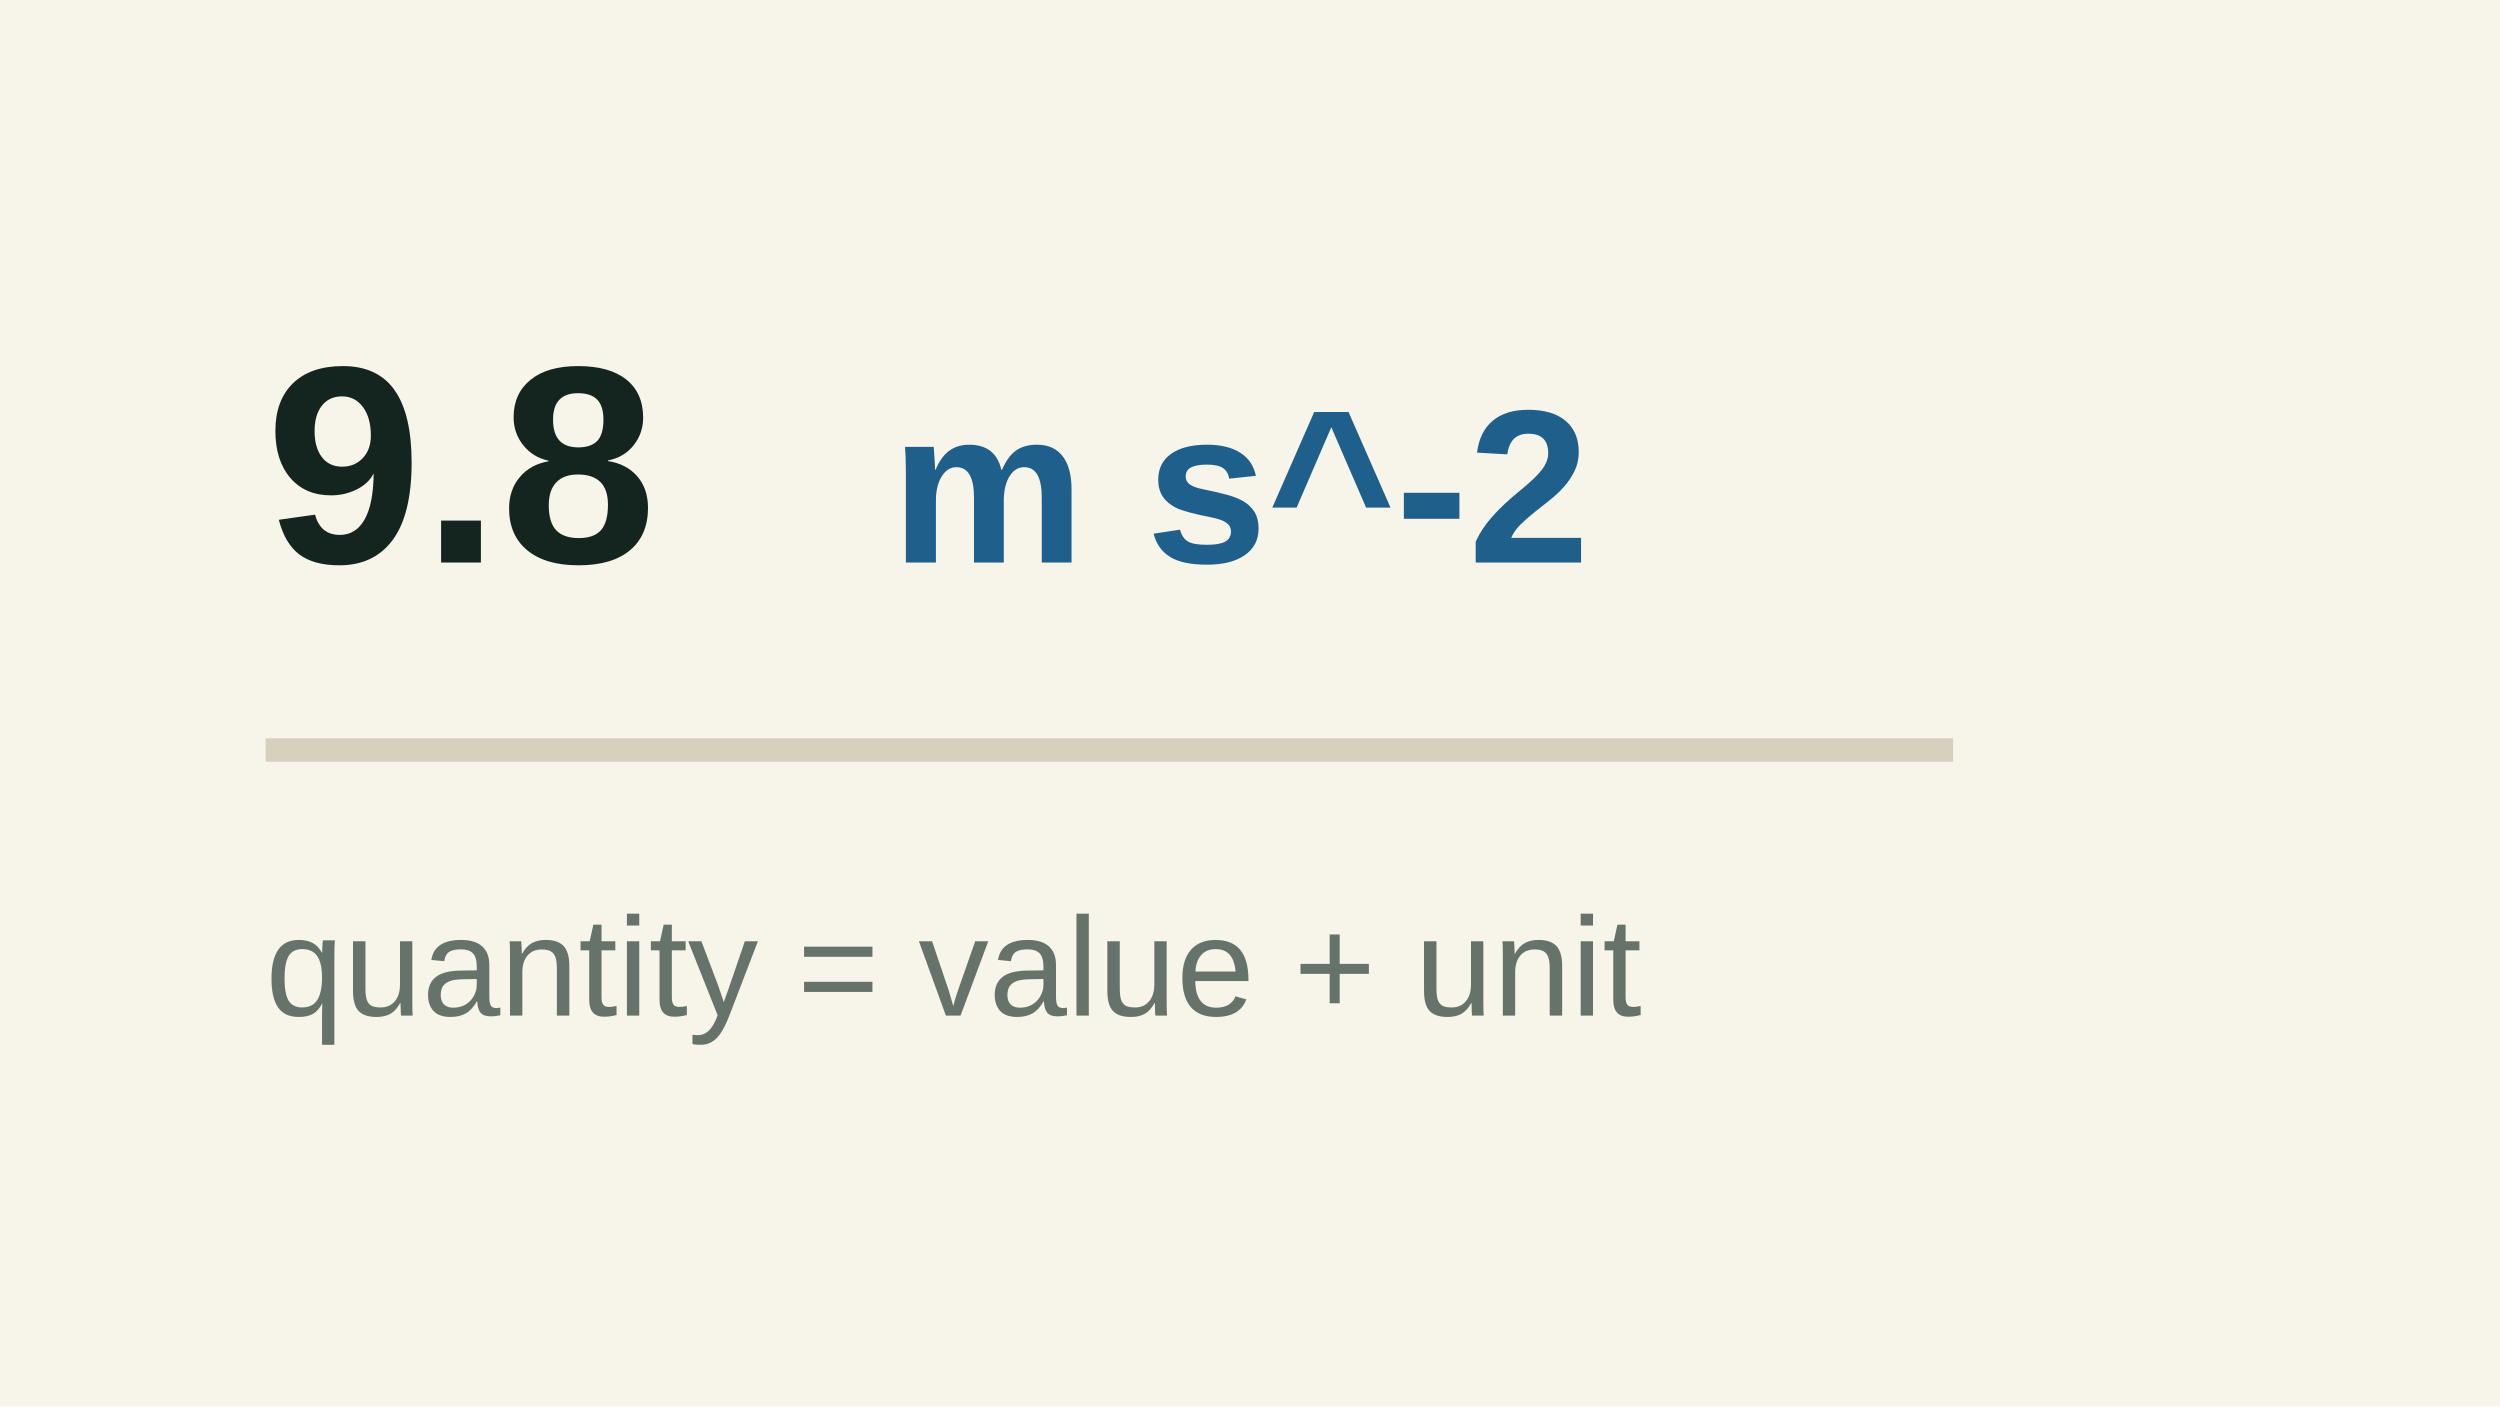
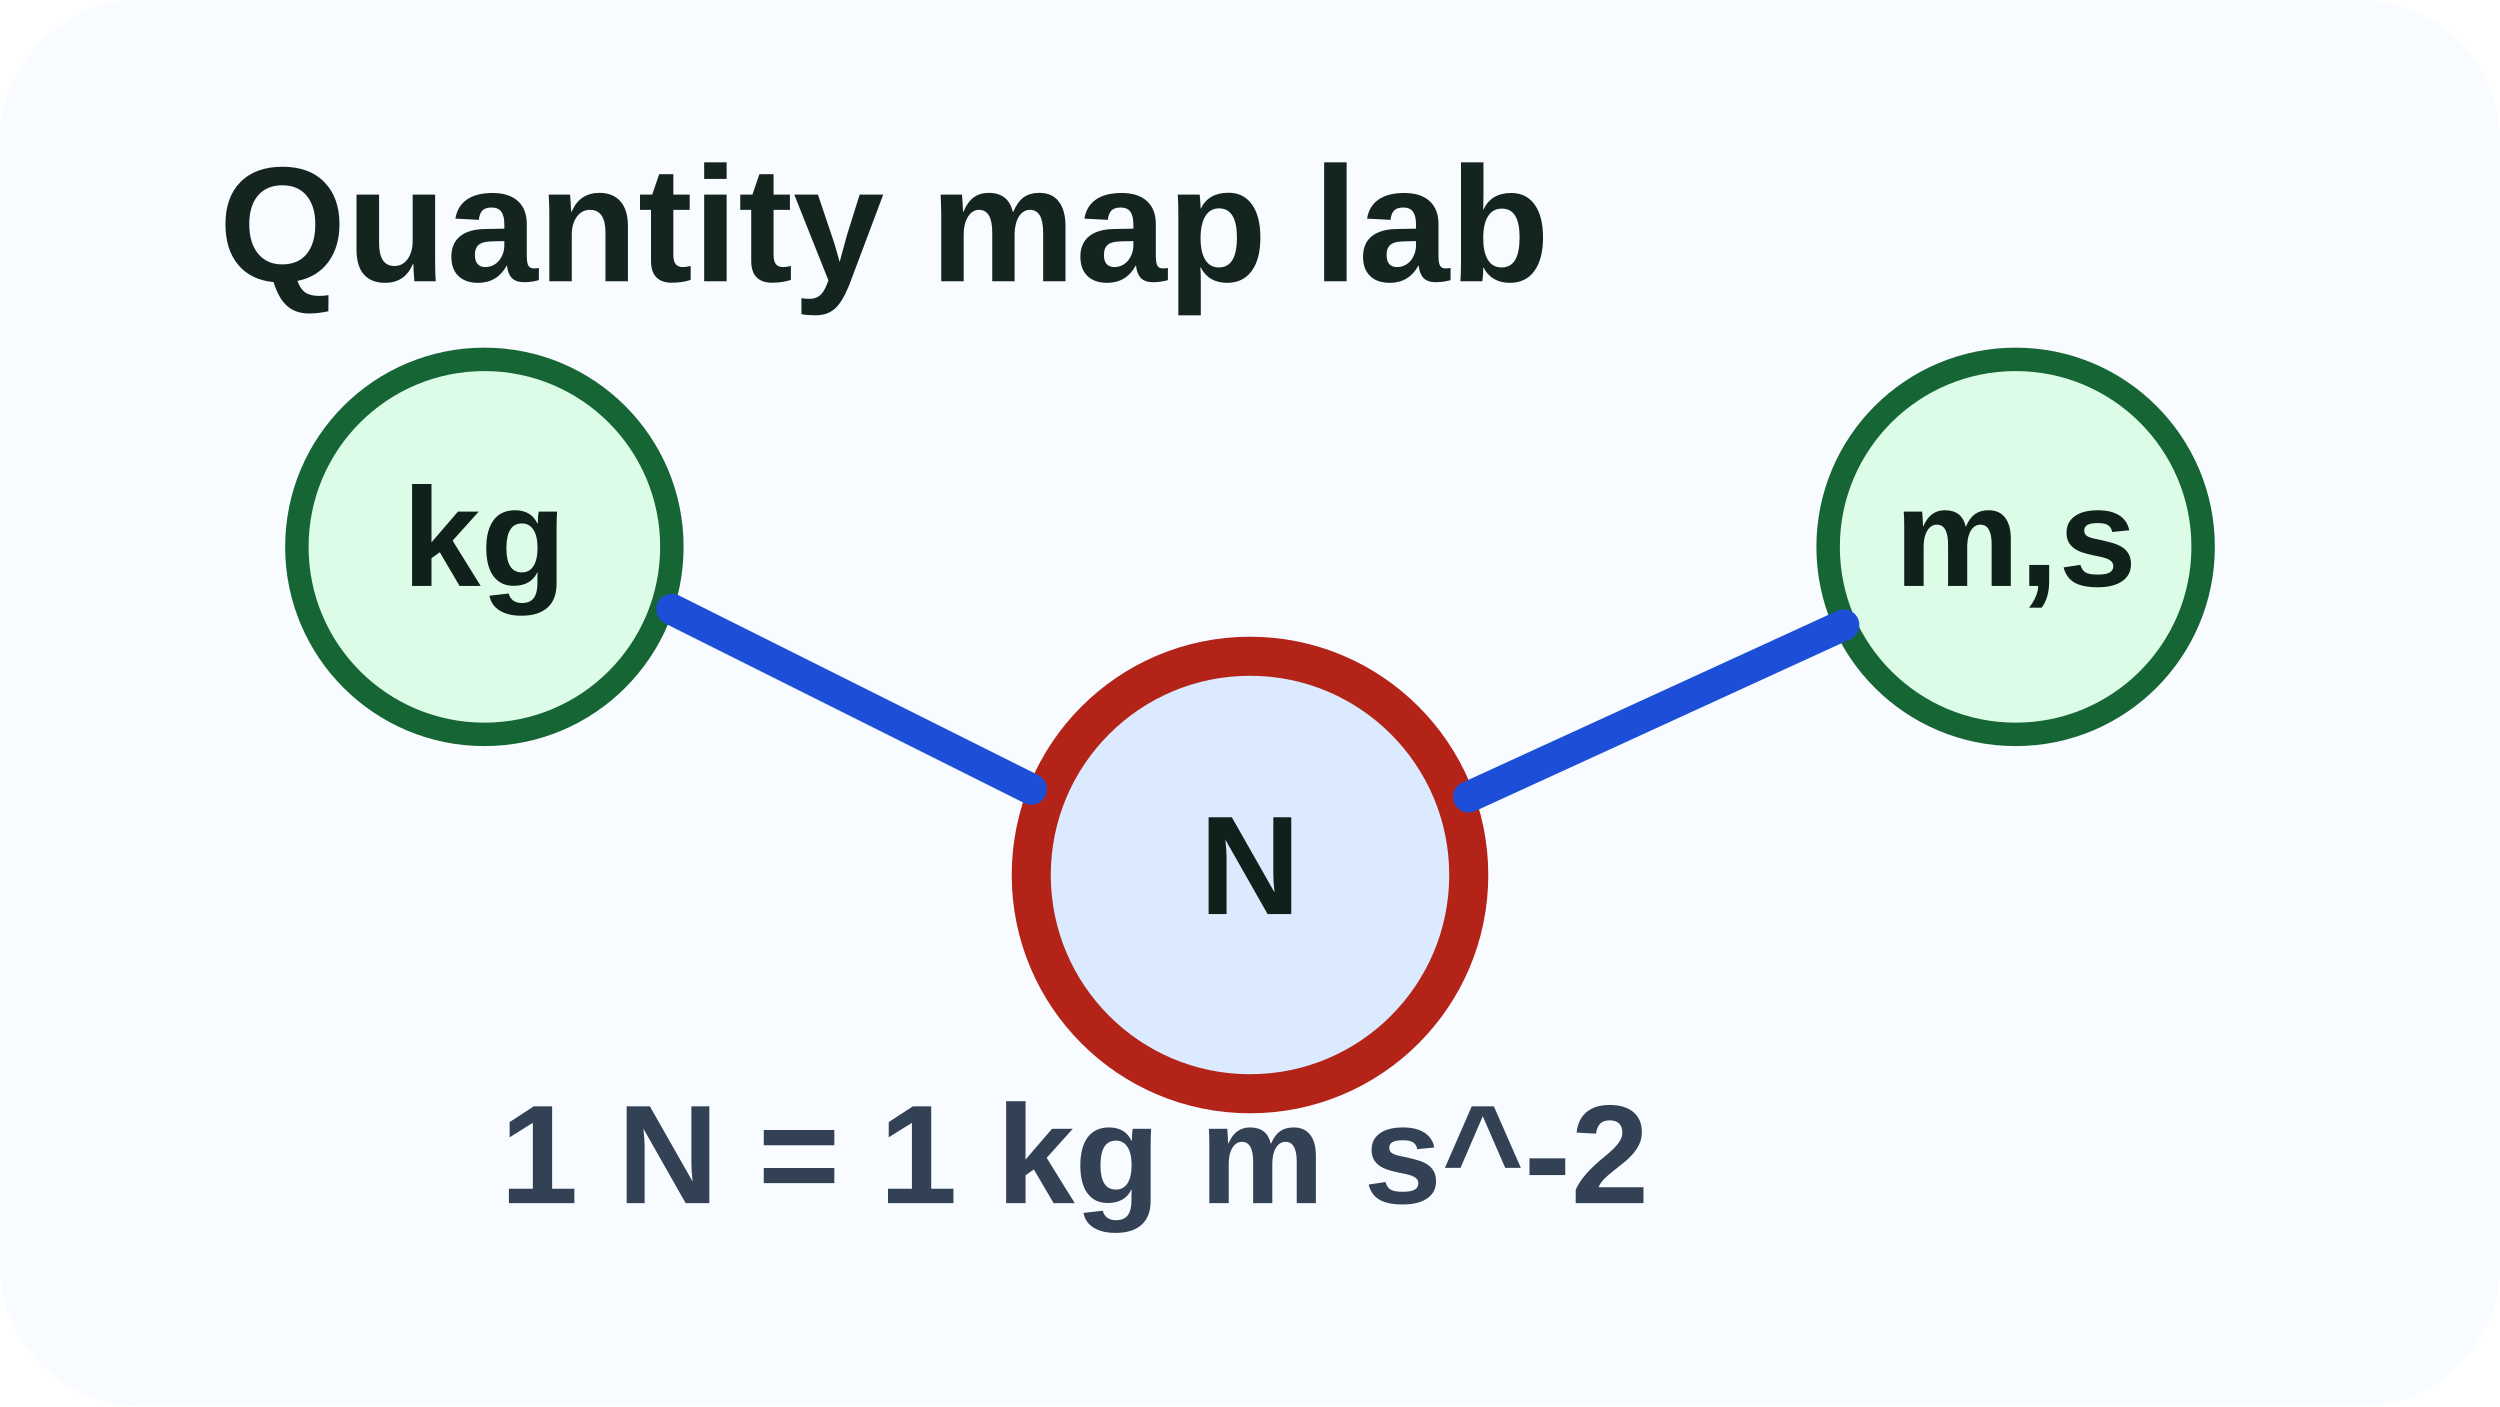
- <svg xmlns="http://www.w3.org/2000/svg" viewBox="0 0 320 180" role="img" aria-label="Units thumbnail">
-   <rect width="320" height="180" fill="#f7f4ea" />
-   <text x="34" y="72" fill="#13251e" font-family="Arial, sans-serif" font-size="36" font-weight="700">9.8</text>
-   <text x="114" y="72" fill="#1f5f8b" font-family="Arial, sans-serif" font-size="28" font-weight="700">m s^-2</text>
-   <line x1="34" x2="250" y1="96" y2="96" stroke="#d8d0bf" stroke-width="3" />
-   <text x="34" y="130" fill="#66736b" font-family="Arial, sans-serif" font-size="18">quantity = value + unit</text>
+ <svg xmlns="http://www.w3.org/2000/svg" viewBox="0 0 320 180" role="img" aria-label="Quantity dependency map thumbnail">
+   <rect width="320" height="180" rx="18" fill="#f8fbff" />
+   <circle cx="62" cy="70" r="24" fill="#dcfce7" stroke="#166534" stroke-width="3" />
+   <text x="62" y="75" text-anchor="middle" fill="#10201a" font-family="Arial, sans-serif" font-size="18" font-weight="700">kg</text>
+   <circle cx="160" cy="112" r="28" fill="#dbeafe" stroke="#b42318" stroke-width="5" />
+   <text x="160" y="117" text-anchor="middle" fill="#10201a" font-family="Arial, sans-serif" font-size="18" font-weight="700">N</text>
+   <circle cx="258" cy="70" r="24" fill="#dcfce7" stroke="#166534" stroke-width="3" />
+   <text x="258" y="75" text-anchor="middle" fill="#10201a" font-family="Arial, sans-serif" font-size="18" font-weight="700">m,s</text>
+   <path d="M86 78 L132 101" stroke="#1d4ed8" stroke-width="4" stroke-linecap="round" />
+   <path d="M236 80 L188 102" stroke="#1d4ed8" stroke-width="4" stroke-linecap="round" />
+   <text x="28" y="36" fill="#13251e" font-family="Arial, sans-serif" font-size="21" font-weight="800">Quantity map lab</text>
+   <text x="64" y="154" fill="#334155" font-family="Arial, sans-serif" font-size="18" font-weight="700">1 N = 1 kg m s^-2</text>
</svg>
